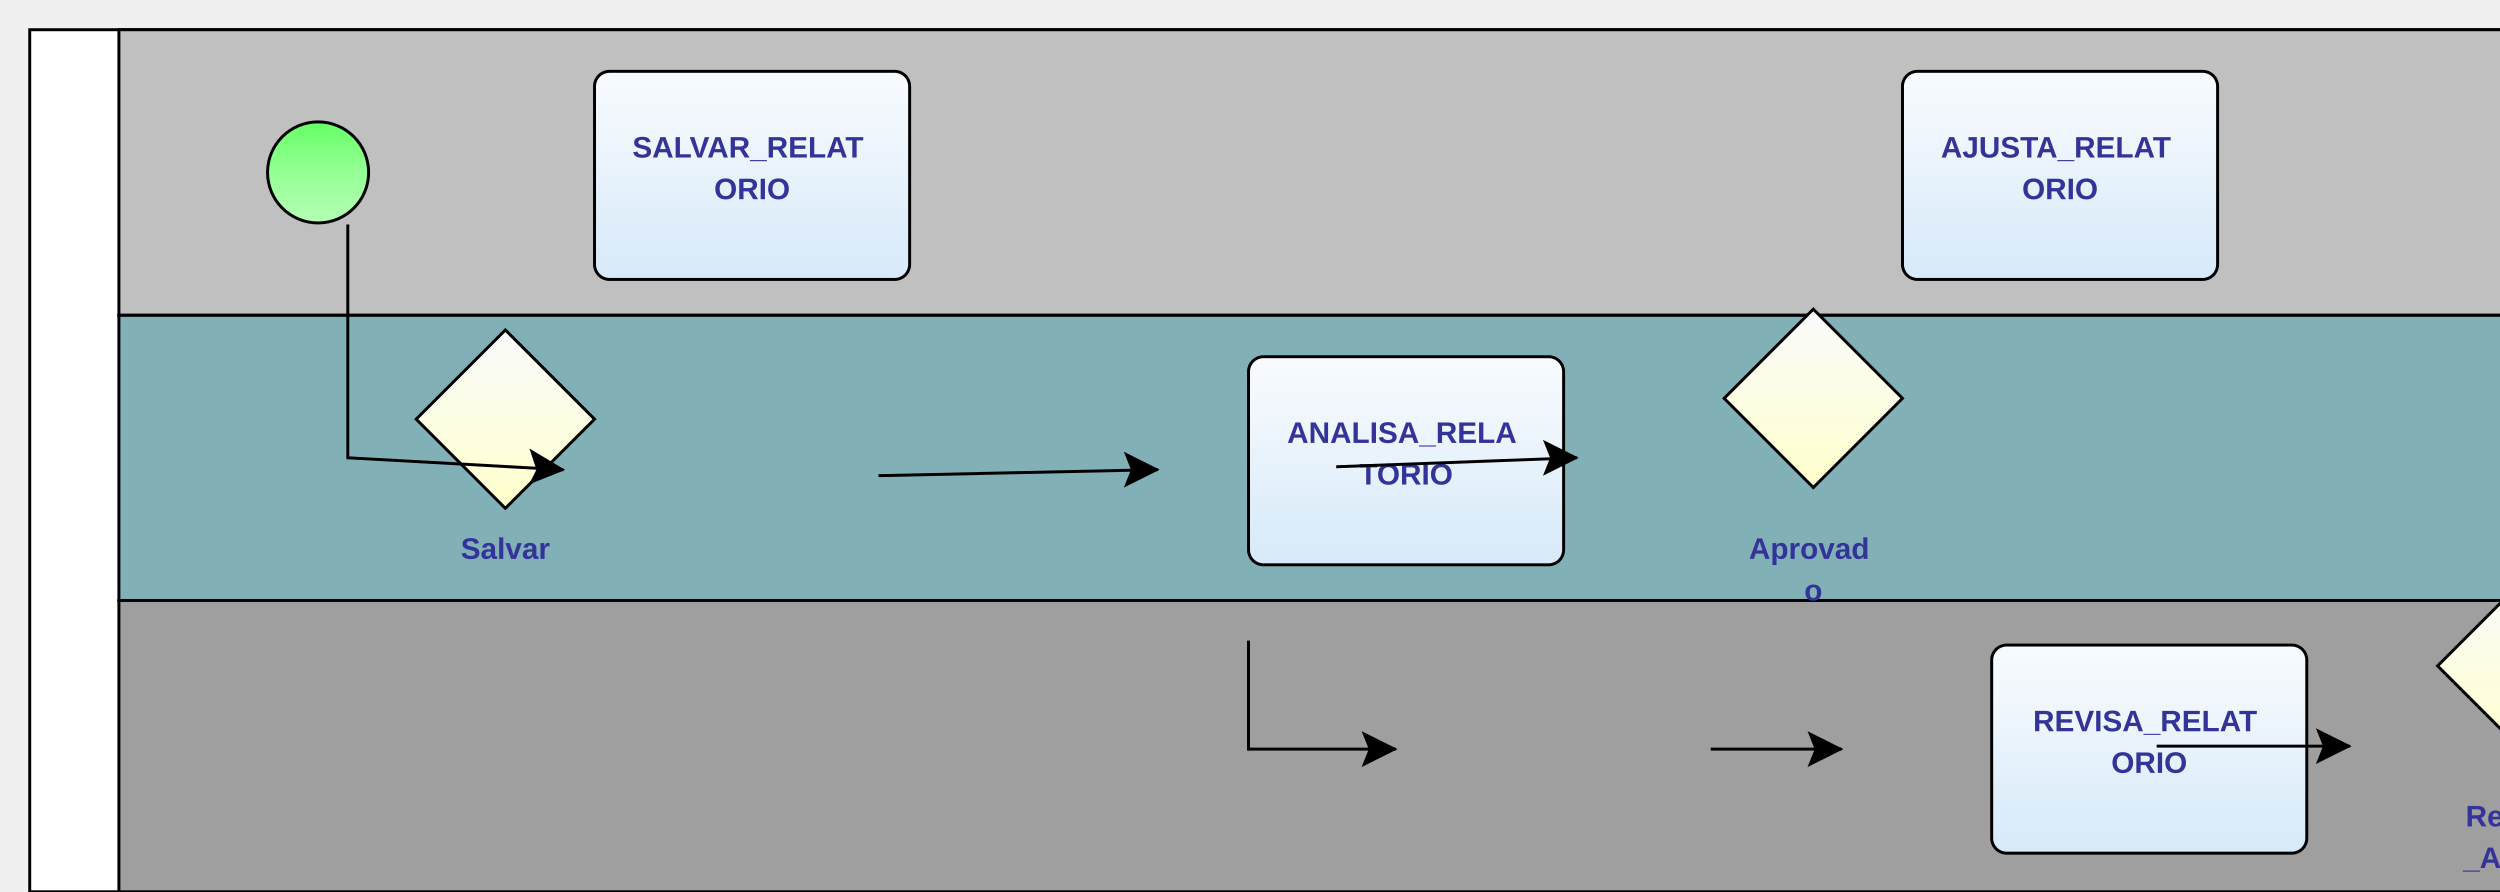
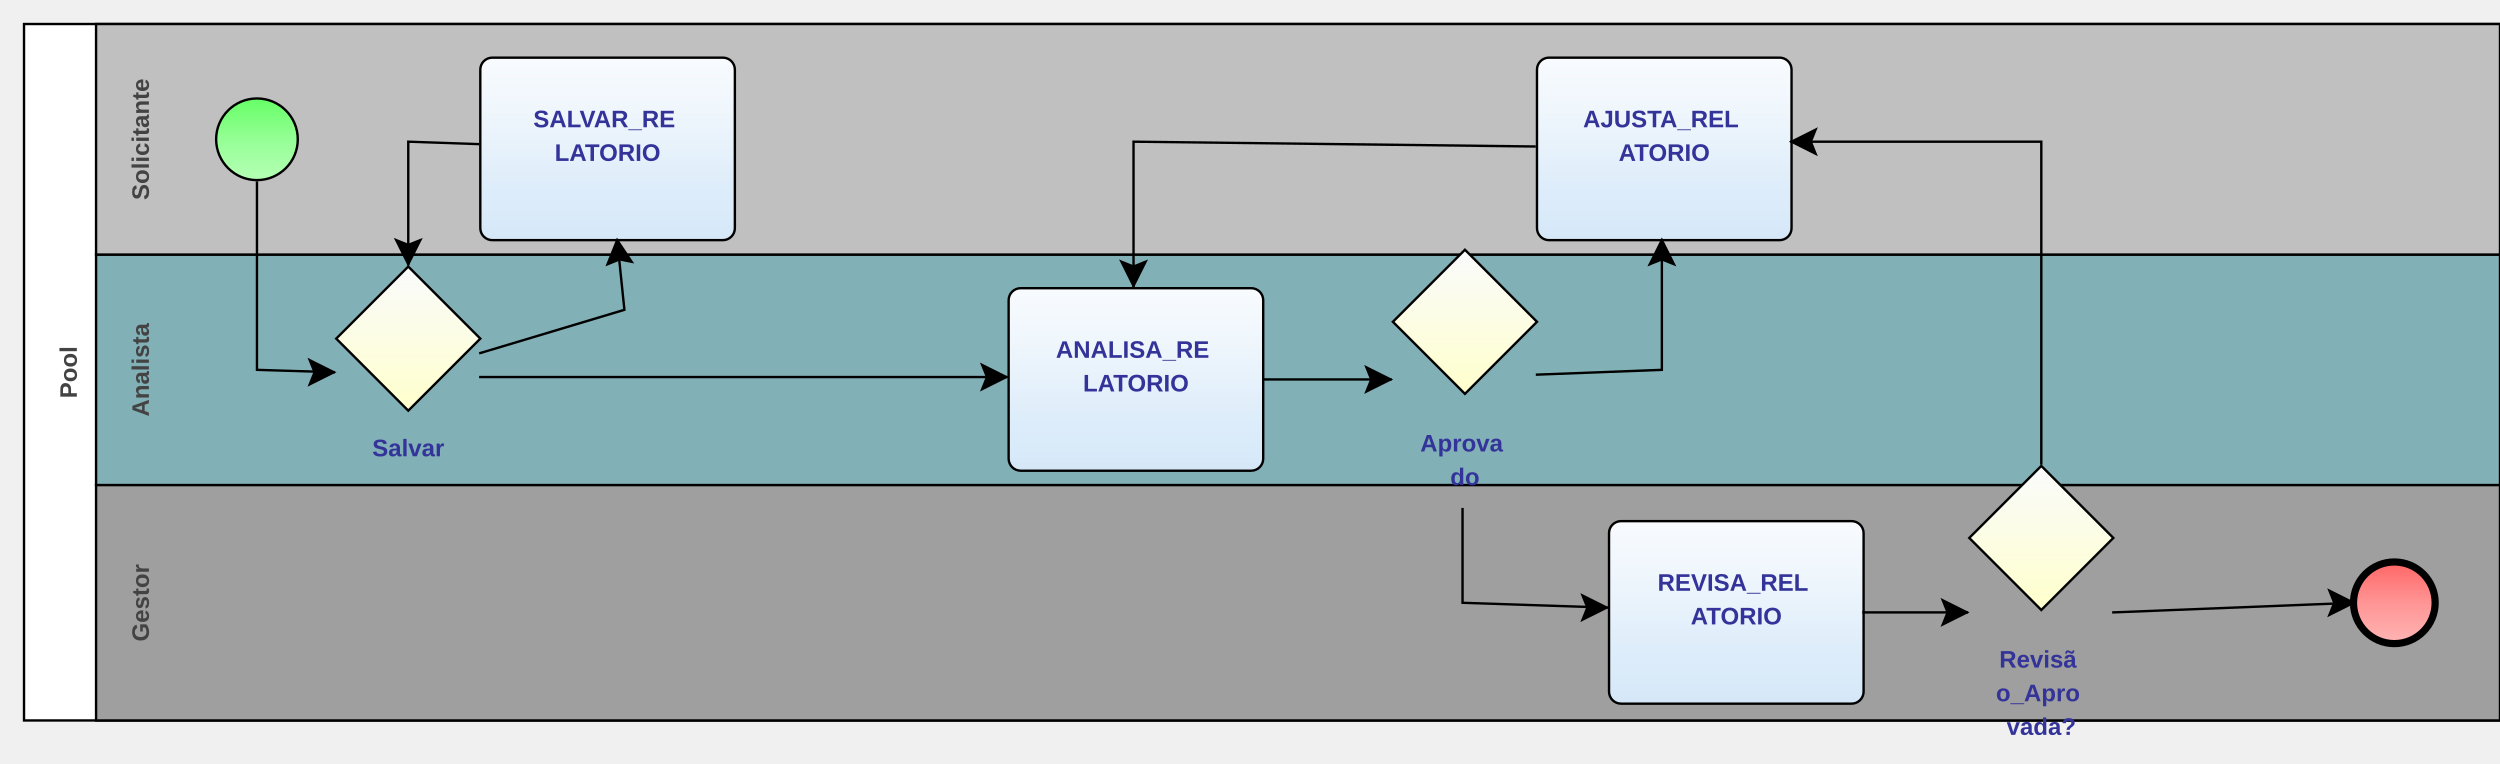
- <svg xmlns="http://www.w3.org/2000/svg" xmlns:xlink="http://www.w3.org/1999/xlink" style="stroke-dasharray:none; shape-rendering:auto; font-family:'Arial'; text-rendering:auto; fill-opacity:1; color-interpolation:auto; color-rendering:auto; font-size:12; fill:black; stroke:black; image-rendering:auto; stroke-miterlimit:10; stroke-linecap:square; stroke-linejoin:miter; font-style:normal; stroke-width:1; stroke-dashoffset:0; font-weight:normal; stroke-opacity:1;" contentScriptType="text/ecmascript" preserveAspectRatio="xMidYMid meet" zoomAndPan="magnify" version="1.0" contentStyleType="text/css" xml:xlink="http://www.w3.org/1999/xlink" width="841" height="300">
+ <svg xmlns="http://www.w3.org/2000/svg" xmlns:xlink="http://www.w3.org/1999/xlink" style="stroke-dasharray:none; shape-rendering:auto; font-family:'Arial'; text-rendering:auto; fill-opacity:1; color-interpolation:auto; color-rendering:auto; font-size:12; fill:black; stroke:black; image-rendering:auto; stroke-miterlimit:10; stroke-linecap:square; stroke-linejoin:miter; font-style:normal; stroke-width:1; stroke-dashoffset:0; font-weight:normal; stroke-opacity:1;" contentScriptType="text/ecmascript" preserveAspectRatio="xMidYMid meet" zoomAndPan="magnify" version="1.0" contentStyleType="text/css" xml:xlink="http://www.w3.org/1999/xlink" width="1041" height="318">
  <rect x="10" y="10" width="1031" height="290" ry="0" rx="0" style="stroke:#000000; fill:#FFFFFF" />
  <rect x="40" y="106" width="1001" height="96" ry="0" rx="0" style="stroke:#000000; fill:#82B0B7" />
+   <g componentSequence="4">
+     <text x="-154" y="48" transform="rotate(270)" text-anchor="middle" style="font-weight:bold;font-size:10px;stroke:none; fill:#434343">
+       <tspan dy="14" x="-154">Analista</tspan>
+     </text>
+   </g>
  <rect x="40" y="10" width="1001" height="96" ry="0" rx="0" style="stroke:#000000; fill:#C0C0C0" />
+   <g componentSequence="3">
+     <text x="-58" y="48" transform="rotate(270)" text-anchor="middle" style="font-weight:bold;font-size:10px;stroke:none; fill:#434343">
+       <tspan dy="14" x="-58">Solicitante</tspan>
+     </text>
+   </g>
  <rect x="40" y="202" width="1001" height="98" ry="0" rx="0" style="stroke:#000000; fill:#9F9F9F" />
+   <g componentSequence="2">
+     <text x="-251" y="48" transform="rotate(270)" text-anchor="middle" style="font-weight:bold;font-size:10px;stroke:none; fill:#434343">
+       <tspan dy="14" x="-251">Gestor</tspan>
+     </text>
+   </g>
+   <g componentSequence="1">
+     <text x="-155" y="18" transform="rotate(270)" text-anchor="middle" style="font-weight:bold;font-size:10px;stroke:none; fill:#434343">
+       <tspan dy="14" x="-155">Pool</tspan>
+     </text>
+   </g>
  <g sequence="4">
-     <ellipse cx="107" cy="58" rx="17" ry="17" stroke-width="1" style="fill:url(#linearGradient66FF6696FF96B6FFB6_538854183);" stroke="336633" />
+     <ellipse cx="107" cy="58" rx="17" ry="17" stroke-width="1" style="fill:url(#linearGradient66FF6696FF96B6FFB6_399029495);" stroke="336633" />
  </g>
  <g sequence="5">
-     <rect x="420" y="120" width="106" height="70" ry="5" rx="5" style="fill:url(#linearGradientF8FBFEEDF5FCDEEDFAD4E7F8E2E5E9_786020692);" stroke="191970" />
+     <rect x="420" y="120" width="106" height="76" ry="5" rx="5" style="fill:url(#linearGradientF8FBFEEDF5FCDEEDFAD4E7F8E2E5E9_420436094);" stroke="191970" />
  </g>
  <g componentSequence="5">
    <text x="473" y="135" text-anchor="middle" style="font-weight:bold;font-size:10px;stroke:none; fill:#333399">
-       <tspan dy="14" x="473">ANALISA_RELA</tspan>
-       <tspan dy="14" x="473">TORIO</tspan>
+       <tspan dy="14" x="473">ANALISA_RE</tspan>
+       <tspan dy="14" x="473">LATORIO</tspan>
    </text>
  </g>
  <g sequence="7">
-     <polygon points=" 580 134 610 104 640 134 610 164 580 134" style="fill:url(#linearGradientFAFBFCFFFFCC_719726679);" stroke="000000" />
+     <polygon points=" 580 134 610 104 640 134 610 164 580 134" style="fill:url(#linearGradientFAFBFCFFFFCC_489742215);" stroke="000000" />
  </g>
  <g componentSequence="7">
    <text x="610" y="174" text-anchor="middle" style="font-weight:bold;font-size:10px;stroke:none; fill:#333399">
-       <tspan dy="14" x="610">Aprovad</tspan>
-       <tspan dy="14" x="610">o</tspan>
+       <tspan dy="14" x="610">Aprova</tspan>
+       <tspan dy="14" x="610">do</tspan>
    </text>
  </g>
  <g sequence="9">
-     <rect x="640" y="24" width="106" height="70" ry="5" rx="5" style="fill:url(#linearGradientF8FBFEEDF5FCDEEDFAD4E7F8E2E5E9_1877259119);" stroke="191970" />
+     <rect x="640" y="24" width="106" height="76" ry="5" rx="5" style="fill:url(#linearGradientF8FBFEEDF5FCDEEDFAD4E7F8E2E5E9_1479692869);" stroke="191970" />
  </g>
  <g componentSequence="9">
    <text x="693" y="39" text-anchor="middle" style="font-weight:bold;font-size:10px;stroke:none; fill:#333399">
-       <tspan dy="14" x="693">AJUSTA_RELAT</tspan>
-       <tspan dy="14" x="693">ORIO</tspan>
+       <tspan dy="14" x="693">AJUSTA_REL</tspan>
+       <tspan dy="14" x="693">ATORIO</tspan>
    </text>
  </g>
  <g sequence="13">
-     <rect x="670" y="217" width="106" height="70" ry="5" rx="5" style="fill:url(#linearGradientF8FBFEEDF5FCDEEDFAD4E7F8E2E5E9_1026675407);" stroke="191970" />
+     <rect x="670" y="217" width="106" height="76" ry="5" rx="5" style="fill:url(#linearGradientF8FBFEEDF5FCDEEDFAD4E7F8E2E5E9_177158840);" stroke="191970" />
  </g>
  <g componentSequence="13">
    <text x="723" y="232" text-anchor="middle" style="font-weight:bold;font-size:10px;stroke:none; fill:#333399">
-       <tspan dy="14" x="723">REVISA_RELAT</tspan>
-       <tspan dy="14" x="723">ORIO</tspan>
+       <tspan dy="14" x="723">REVISA_REL</tspan>
+       <tspan dy="14" x="723">ATORIO</tspan>
    </text>
  </g>
  <g sequence="15">
-     <polygon points=" 820 224 850 194 880 224 850 254 820 224" style="fill:url(#linearGradientFAFBFCFFFFCC_1581375268);" stroke="000000" />
+     <polygon points=" 820 224 850 194 880 224 850 254 820 224" style="fill:url(#linearGradientFAFBFCFFFFCC_1763725119);" stroke="000000" />
  </g>
  <g componentSequence="15">
    <text x="850" y="264" text-anchor="middle" style="font-weight:bold;font-size:10px;stroke:none; fill:#333399">
-       <tspan dy="14" x="850">Revisão</tspan>
-       <tspan dy="14" x="850">_Aprova</tspan>
-       <tspan dy="14" x="850">da?</tspan>
+       <tspan dy="14" x="850">Revisã</tspan>
+       <tspan dy="14" x="850">o_Apro</tspan>
+       <tspan dy="14" x="850">vada?</tspan>
    </text>
  </g>
  <g sequence="18">
-     <ellipse cx="997" cy="251" rx="17" ry="17" stroke-width="3" style="fill:url(#linearGradientFF6666FF9696FFB6B6_1165942827);" stroke="993333" />
+     <ellipse cx="997" cy="251" rx="17" ry="17" stroke-width="3" style="fill:url(#linearGradientFF6666FF9696FFB6B6_1920432507);" stroke="993333" />
  </g>
  <g sequence="20">
-     <rect x="200" y="24" width="106" height="70" ry="5" rx="5" style="fill:url(#linearGradientF8FBFEEDF5FCDEEDFAD4E7F8E2E5E9_264981536);" stroke="191970" />
+     <rect x="200" y="24" width="106" height="76" ry="5" rx="5" style="fill:url(#linearGradientF8FBFEEDF5FCDEEDFAD4E7F8E2E5E9_941468938);" stroke="191970" />
  </g>
  <g componentSequence="20">
    <text x="253" y="39" text-anchor="middle" style="font-weight:bold;font-size:10px;stroke:none; fill:#333399">
-       <tspan dy="14" x="253">SALVAR_RELAT</tspan>
-       <tspan dy="14" x="253">ORIO</tspan>
+       <tspan dy="14" x="253">SALVAR_RE</tspan>
+       <tspan dy="14" x="253">LATORIO</tspan>
    </text>
  </g>
  <g sequence="22">
-     <polygon points=" 140 141 170 111 200 141 170 171 140 141" style="fill:url(#linearGradientFAFBFCFFFFCC_1021264060);" stroke="000000" />
+     <polygon points=" 140 141 170 111 200 141 170 171 140 141" style="fill:url(#linearGradientFAFBFCFFFFCC_1270094411);" stroke="000000" />
  </g>
  <g componentSequence="22">
-     <text x="170" y="174" text-anchor="middle" style="font-weight:bold;font-size:10px;stroke:none; fill:#333399">
+     <text x="170" y="176" text-anchor="middle" style="font-weight:bold;font-size:10px;stroke:none; fill:#333399">
      <tspan dy="14" x="170">Salvar</tspan>
    </text>
  </g>
-   <g componentSequence="13">
-     <text x="500" y="156" style="font-size:10px;font-weight:none;stroke:none; fill:#333399" text-anchor="left" />
+   <g componentSequence="8">
+     <text x="563" y="158" style="font-size:10px;font-weight:none;stroke:none; fill:#333399" text-anchor="left" />
  </g>
-   <g componentSequence="15">
-     <text x="437" y="252" style="font-size:10px;font-weight:none;stroke:none; fill:#333399" text-anchor="left" />
+   <g componentSequence="10">
+     <text x="702" y="153" style="font-size:10px;font-weight:none;stroke:none; fill:#333399" text-anchor="left" />
+   </g>
+   <g componentSequence="11">
+     <text x="536" y="60" style="font-size:10px;font-weight:none;stroke:none; fill:#333399" text-anchor="left" />
+   </g>
+   <g componentSequence="14">
+     <text x="630" y="251" style="font-size:10px;font-weight:none;stroke:none; fill:#333399" text-anchor="left" />
+   </g>
+   <g componentSequence="16">
+     <text x="808" y="255" style="font-size:10px;font-weight:none;stroke:none; fill:#333399" text-anchor="left" />
  </g>
  <g componentSequence="17">
-     <text x="608" y="252" style="font-size:10px;font-weight:none;stroke:none; fill:#333399" text-anchor="left" />
+     <text x="860" y="74" style="font-size:10px;font-weight:none;stroke:none; fill:#333399" text-anchor="left" />
  </g>
  <g componentSequence="19">
-     <text x="768" y="251" style="font-size:10px;font-weight:none;stroke:none; fill:#333399" text-anchor="left" />
+     <text x="940" y="254" style="font-size:10px;font-weight:none;stroke:none; fill:#333399" text-anchor="left" />
  </g>
-   <g componentSequence="21">
-     <text x="127" y="151" style="font-size:10px;font-weight:none;stroke:none; fill:#333399" text-anchor="left" />
+   <g componentSequence="23">
+     <text x="117" y="131" style="font-size:10px;font-weight:none;stroke:none; fill:#333399" text-anchor="left" />
  </g>
-   <g componentSequence="22">
-     <text x="353" y="159" style="font-size:10px;font-weight:none;stroke:none; fill:#333399" text-anchor="left" />
+   <g componentSequence="24">
+     <text x="254" y="134" style="font-size:10px;font-weight:none;stroke:none; fill:#333399" text-anchor="left" />
  </g>
-   <path style="fill:none; stroke:#000000;stroke-width:1" d="M117.0 76.0 L117.0 154.0 L189.0 158.0" />
-   <polygon style="fill:#000000; stroke:#000000;" points=" 179 152 189 158 179 162 181 158" />
-   <path style="fill:none; stroke:#000000;stroke-width:1" d="M450.0 157.0 L530.0 154.0" />
-   <polygon style="fill:#000000; stroke:#000000;" points=" 520 149 530 154 520 159 522 154" />
-   <path style="fill:none; stroke:#000000;stroke-width:1" d="M420.0 216.0 L420.0 252.0 L469.0 252.0" />
-   <polygon style="fill:#000000; stroke:#000000;" points=" 459 247 469 252 459 257 461 252" />
-   <path style="fill:none; stroke:#000000;stroke-width:1" d="M296.0 160.0 L389.0 158.0" />
-   <polygon style="fill:#000000; stroke:#000000;" points=" 379 153 389 158 379 163 381 158" />
-   <path style="fill:none; stroke:#000000;stroke-width:1" d="M576.0 252.0 L619.0 252.0" />
-   <polygon style="fill:#000000; stroke:#000000;" points=" 609 247 619 252 609 257 611 252" />
-   <path style="fill:none; stroke:#000000;stroke-width:1" d="M726.0 251.0 L790.0 251.0" />
-   <polygon style="fill:#000000; stroke:#000000;" points=" 780 246 790 251 780 256 782 251" />
+   <g componentSequence="25">
+     <text x="180" y="70" style="font-size:10px;font-weight:none;stroke:none; fill:#333399" text-anchor="left" />
+   </g>
+   <g componentSequence="26">
+     <text x="320" y="157" style="font-size:10px;font-weight:none;stroke:none; fill:#333399" text-anchor="left" />
+   </g>
+   <path style="fill:none; stroke:#000000;stroke-width:1" d="M107.0 76.0 L107.0 154.0 L139.0 155.0" />
+   <polygon style="fill:#000000; stroke:#000000;" points=" 129 150 139 155 129 160 131 155" />
+   <path style="fill:none; stroke:#000000;stroke-width:1" d="M526.0 158.0 L579.0 158.0" />
+   <polygon style="fill:#000000; stroke:#000000;" points=" 569 153 579 158 569 163 571 158" />
+   <path style="fill:none; stroke:#000000;stroke-width:1" d="M639.0 61.0 L472.0 59.0 L472.0 119.0" />
+   <polygon style="fill:#000000; stroke:#000000;" points=" 477 109 472 119 467 109 472 111" />
+   <path style="fill:none; stroke:#000000;stroke-width:1" d="M200.0 157.0 L419.0 157.0" />
+   <polygon style="fill:#000000; stroke:#000000;" points=" 409 152 419 157 409 162 411 157" />
+   <path style="fill:none; stroke:#000000;stroke-width:1" d="M640.0 156.0 L692.0 154.0 L692.0 100.0" />
+   <polygon style="fill:#000000; stroke:#000000;" points=" 687 110 692 100 697 110 692 108" />
+   <path style="fill:none; stroke:#000000;stroke-width:1" d="M609.0 212.0 L609.0 251.0 L669.0 253.0" />
+   <polygon style="fill:#000000; stroke:#000000;" points=" 659 248 669 253 659 258 661 253" />
+   <path style="fill:none; stroke:#000000;stroke-width:1" d="M850.0 193.0 L850.0 59.0 L750.0 59.0 L746.0 59.0" />
+   <polygon style="fill:#000000; stroke:#000000;" points=" 756 64 746 59 756 54 754 59" />
+   <path style="fill:none; stroke:#000000;stroke-width:1" d="M776.0 255.0 L819.0 255.0" />
+   <polygon style="fill:#000000; stroke:#000000;" points=" 809 250 819 255 809 260 811 255" />
+   <path style="fill:none; stroke:#000000;stroke-width:1" d="M880.0 255.0 L980.0 251.0" />
+   <polygon style="fill:#000000; stroke:#000000;" points=" 970 246 980 251 970 256 972 251" />
+   <path style="fill:none; stroke:#000000;stroke-width:1" d="M199.0 60.0 L170.0 59.0 L170.0 110.0" />
+   <polygon style="fill:#000000; stroke:#000000;" points=" 175 100 170 110 165 100 170 102" />
+   <path style="fill:none; stroke:#000000;stroke-width:1" d="M200.0 147.0 L260.0 129.0 L257.0 100.0" />
+   <polygon style="fill:#000000; stroke:#000000;" points=" 253 110 257 100 263 109 258 108" />
  <defs>
-     <linearGradient xlink:href="#linearGradient66FF6696FF96B6FFB6" id="linearGradient66FF6696FF96B6FFB6_538854183" x1="0" y1="41.0" x2="0" y2="76.0" gradientUnits="userSpaceOnUse" xlink:type="simple" xlink:actuate="onLoad" xlink:show="other" />
+     <linearGradient xlink:href="#linearGradient66FF6696FF96B6FFB6" id="linearGradient66FF6696FF96B6FFB6_399029495" x1="0" y1="41.0" x2="0" y2="76.0" gradientUnits="userSpaceOnUse" xlink:type="simple" xlink:actuate="onLoad" xlink:show="other" />
    <linearGradient id="linearGradient66FF6696FF96B6FFB6">
      <stop style="stop-color:#66FF66;stop-opacity:1;" offset="0.0" id="stop66FF66" />
      <stop style="stop-color:#96FF96;stop-opacity:1;" offset="0.5" id="stop96FF96" />
      <stop style="stop-color:#B6FFB6;stop-opacity:1;" offset="1.0" id="stopB6FFB6" />
    </linearGradient>
-     <linearGradient xlink:href="#linearGradientF8FBFEEDF5FCDEEDFAD4E7F8E2E5E9" id="linearGradientF8FBFEEDF5FCDEEDFAD4E7F8E2E5E9_786020692" x1="0" y1="120.0" x2="0" y2="226.0" gradientUnits="userSpaceOnUse" xlink:type="simple" xlink:actuate="onLoad" xlink:show="other" />
+     <linearGradient xlink:href="#linearGradientF8FBFEEDF5FCDEEDFAD4E7F8E2E5E9" id="linearGradientF8FBFEEDF5FCDEEDFAD4E7F8E2E5E9_420436094" x1="0" y1="120.0" x2="0" y2="226.0" gradientUnits="userSpaceOnUse" xlink:type="simple" xlink:actuate="onLoad" xlink:show="other" />
    <linearGradient id="linearGradientF8FBFEEDF5FCDEEDFAD4E7F8E2E5E9">
      <stop style="stop-color:#F8FBFE;stop-opacity:1;" offset="0.0" id="stopF8FBFE" />
      <stop style="stop-color:#EDF5FC;stop-opacity:1;" offset="0.25" id="stopEDF5FC" />
      <stop style="stop-color:#DEEDFA;stop-opacity:1;" offset="0.5" id="stopDEEDFA" />
      <stop style="stop-color:#D4E7F8;stop-opacity:1;" offset="0.75" id="stopD4E7F8" />
      <stop style="stop-color:#E2E5E9;stop-opacity:1;" offset="1.0" id="stopE2E5E9" />
    </linearGradient>
-     <linearGradient xlink:href="#linearGradientFAFBFCFFFFCC" id="linearGradientFAFBFCFFFFCC_719726679" x1="0" y1="104.0" x2="0" y2="164.0" gradientUnits="userSpaceOnUse" xlink:type="simple" xlink:actuate="onLoad" xlink:show="other" />
+     <linearGradient xlink:href="#linearGradientFAFBFCFFFFCC" id="linearGradientFAFBFCFFFFCC_489742215" x1="0" y1="104.0" x2="0" y2="164.0" gradientUnits="userSpaceOnUse" xlink:type="simple" xlink:actuate="onLoad" xlink:show="other" />
    <linearGradient id="linearGradientFAFBFCFFFFCC">
      <stop style="stop-color:#FAFBFC;stop-opacity:1;" offset="0.0" id="stopFAFBFC" />
      <stop style="stop-color:#FFFFCC;stop-opacity:1;" offset="1.0" id="stopFFFFCC" />
    </linearGradient>
-     <linearGradient xlink:href="#linearGradientF8FBFEEDF5FCDEEDFAD4E7F8E2E5E9" id="linearGradientF8FBFEEDF5FCDEEDFAD4E7F8E2E5E9_1877259119" x1="0" y1="24.0" x2="0" y2="130.0" gradientUnits="userSpaceOnUse" xlink:type="simple" xlink:actuate="onLoad" xlink:show="other" />
-     <linearGradient xlink:href="#linearGradientF8FBFEEDF5FCDEEDFAD4E7F8E2E5E9" id="linearGradientF8FBFEEDF5FCDEEDFAD4E7F8E2E5E9_1026675407" x1="0" y1="217.0" x2="0" y2="323.0" gradientUnits="userSpaceOnUse" xlink:type="simple" xlink:actuate="onLoad" xlink:show="other" />
-     <linearGradient xlink:href="#linearGradientFAFBFCFFFFCC" id="linearGradientFAFBFCFFFFCC_1581375268" x1="0" y1="194.0" x2="0" y2="254.0" gradientUnits="userSpaceOnUse" xlink:type="simple" xlink:actuate="onLoad" xlink:show="other" />
-     <linearGradient xlink:href="#linearGradientFF6666FF9696FFB6B6" id="linearGradientFF6666FF9696FFB6B6_1165942827" x1="0" y1="234.0" x2="0" y2="269.0" gradientUnits="userSpaceOnUse" xlink:type="simple" xlink:actuate="onLoad" xlink:show="other" />
+     <linearGradient xlink:href="#linearGradientF8FBFEEDF5FCDEEDFAD4E7F8E2E5E9" id="linearGradientF8FBFEEDF5FCDEEDFAD4E7F8E2E5E9_1479692869" x1="0" y1="24.0" x2="0" y2="130.0" gradientUnits="userSpaceOnUse" xlink:type="simple" xlink:actuate="onLoad" xlink:show="other" />
+     <linearGradient xlink:href="#linearGradientF8FBFEEDF5FCDEEDFAD4E7F8E2E5E9" id="linearGradientF8FBFEEDF5FCDEEDFAD4E7F8E2E5E9_177158840" x1="0" y1="217.0" x2="0" y2="323.0" gradientUnits="userSpaceOnUse" xlink:type="simple" xlink:actuate="onLoad" xlink:show="other" />
+     <linearGradient xlink:href="#linearGradientFAFBFCFFFFCC" id="linearGradientFAFBFCFFFFCC_1763725119" x1="0" y1="194.0" x2="0" y2="254.0" gradientUnits="userSpaceOnUse" xlink:type="simple" xlink:actuate="onLoad" xlink:show="other" />
+     <linearGradient xlink:href="#linearGradientFF6666FF9696FFB6B6" id="linearGradientFF6666FF9696FFB6B6_1920432507" x1="0" y1="234.0" x2="0" y2="269.0" gradientUnits="userSpaceOnUse" xlink:type="simple" xlink:actuate="onLoad" xlink:show="other" />
    <linearGradient id="linearGradientFF6666FF9696FFB6B6">
      <stop style="stop-color:#FF6666;stop-opacity:1;" offset="0.0" id="stopFF6666" />
      <stop style="stop-color:#FF9696;stop-opacity:1;" offset="0.5" id="stopFF9696" />
      <stop style="stop-color:#FFB6B6;stop-opacity:1;" offset="1.0" id="stopFFB6B6" />
    </linearGradient>
-     <linearGradient xlink:href="#linearGradientF8FBFEEDF5FCDEEDFAD4E7F8E2E5E9" id="linearGradientF8FBFEEDF5FCDEEDFAD4E7F8E2E5E9_264981536" x1="0" y1="24.0" x2="0" y2="130.0" gradientUnits="userSpaceOnUse" xlink:type="simple" xlink:actuate="onLoad" xlink:show="other" />
-     <linearGradient xlink:href="#linearGradientFAFBFCFFFFCC" id="linearGradientFAFBFCFFFFCC_1021264060" x1="0" y1="111.0" x2="0" y2="171.0" gradientUnits="userSpaceOnUse" xlink:type="simple" xlink:actuate="onLoad" xlink:show="other" />
+     <linearGradient xlink:href="#linearGradientF8FBFEEDF5FCDEEDFAD4E7F8E2E5E9" id="linearGradientF8FBFEEDF5FCDEEDFAD4E7F8E2E5E9_941468938" x1="0" y1="24.0" x2="0" y2="130.0" gradientUnits="userSpaceOnUse" xlink:type="simple" xlink:actuate="onLoad" xlink:show="other" />
+     <linearGradient xlink:href="#linearGradientFAFBFCFFFFCC" id="linearGradientFAFBFCFFFFCC_1270094411" x1="0" y1="111.0" x2="0" y2="171.0" gradientUnits="userSpaceOnUse" xlink:type="simple" xlink:actuate="onLoad" xlink:show="other" />
  </defs>
</svg>
